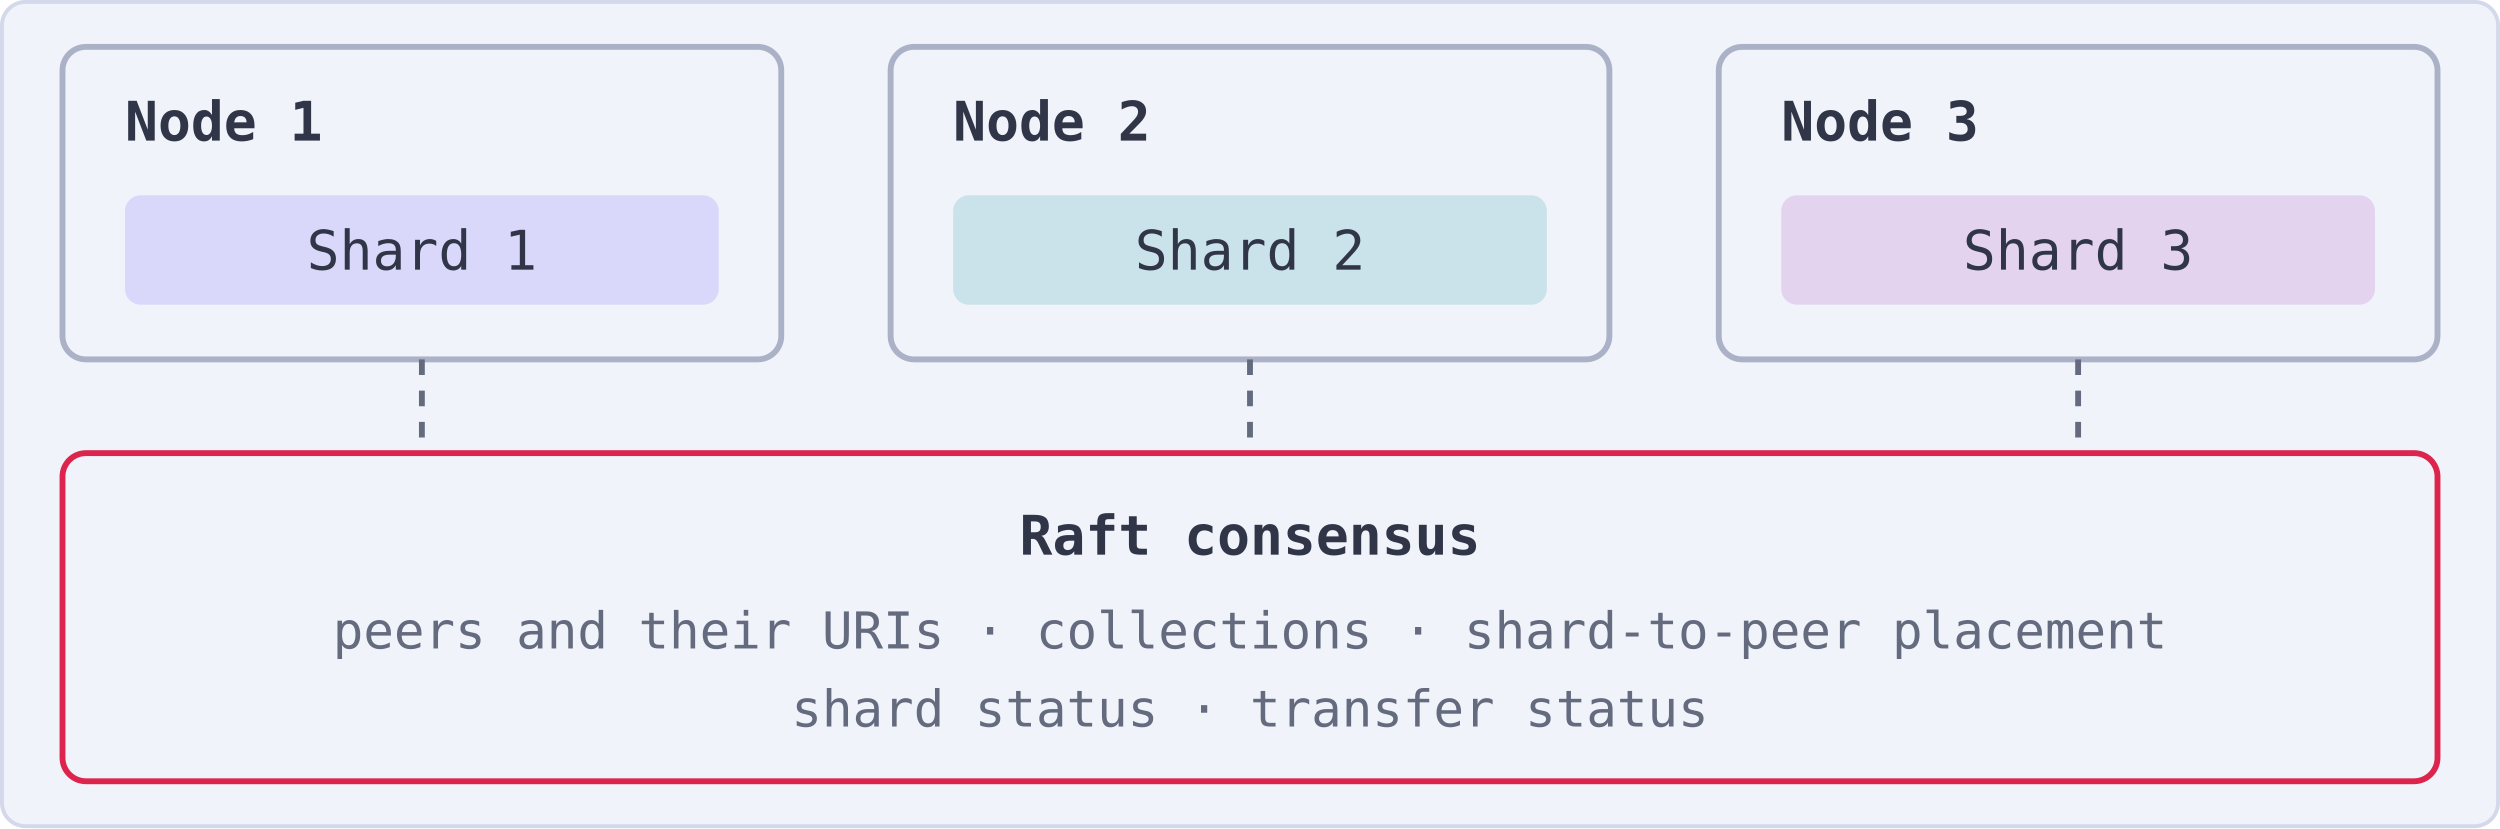
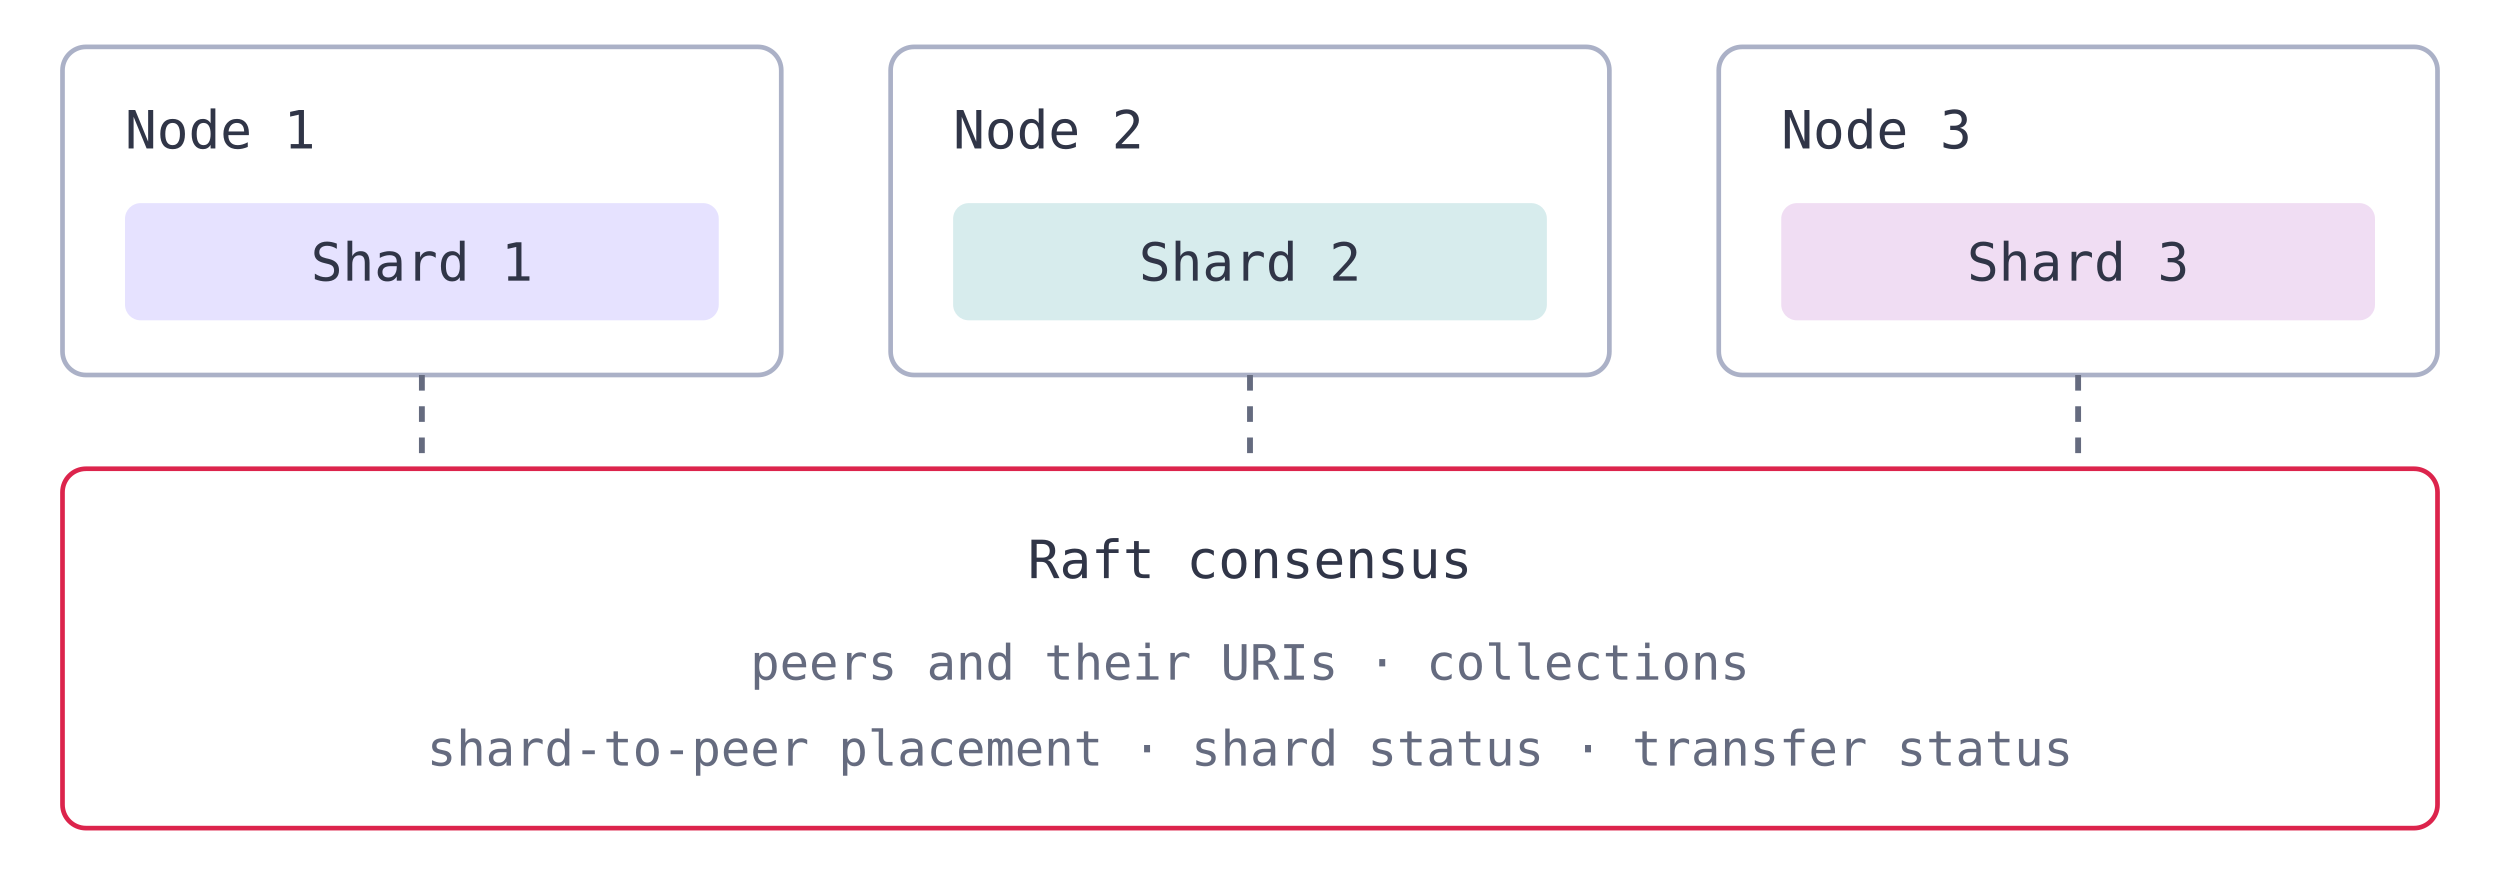
- <svg xmlns="http://www.w3.org/2000/svg" viewBox="0 0 640 212" role="img" aria-labelledby="description">
+ <svg xmlns="http://www.w3.org/2000/svg" viewBox="0 0 640 224" role="img" aria-labelledby="description">
  <defs>
    <marker id="arrow" viewBox="0 0 10 10" refX="9" refY="5" markerWidth="6" markerHeight="6" orient="auto-start-reverse">
      <path d="M0 0 L10 5 L0 10 Z" fill="#656b7f" />
    </marker>
    <marker id="arrow-accent" viewBox="0 0 10 10" refX="9" refY="5" markerWidth="5" markerHeight="5" orient="auto-start-reverse">
      <path d="M0 0 L10 5 L0 10 Z" fill="#dc244c" />
    </marker>
+     <marker id="arrow-v" viewBox="0 0 10 10" refX="9" refY="5" markerWidth="5" markerHeight="5" orient="auto-start-reverse">
+       <path d="M0 0 L10 5 L0 10 Z" fill="#6047ff" />
+     </marker>
  </defs>
-   <rect x="0.5" y="0.5" width="639" height="211" rx="6" fill="#f0f3fa" stroke="#d3d9eb" stroke-width="1" />
  <g font-family="'Geist Mono', ui-monospace, SFMono-Regular, Menlo, Consolas, monospace">
-     <rect x="16" y="12" width="184" height="80" rx="6" fill="none" stroke="#abb1c7" stroke-width="1.5" />
-     <text x="32" y="36" font-size="14" fill="#303547" font-weight="600">Node 1</text>
-     <rect x="32" y="50" width="152" height="28" rx="4" fill="#6047ff" fill-opacity="0.16" />
-     <text x="108" y="69.04" font-size="14" text-anchor="middle" fill="#303547">Shard 1</text>
-     <path d="M108 92 V116" fill="none" stroke="#656b7f" stroke-width="1.5" stroke-dasharray="4 4" />
-     <rect x="228" y="12" width="184" height="80" rx="6" fill="none" stroke="#abb1c7" stroke-width="1.5" />
-     <text x="244" y="36" font-size="14" fill="#303547" font-weight="600">Node 2</text>
-     <rect x="244" y="50" width="152" height="28" rx="4" fill="#00838f" fill-opacity="0.16" />
-     <text x="320" y="69.04" font-size="14" text-anchor="middle" fill="#303547">Shard 2</text>
-     <path d="M320 92 V116" fill="none" stroke="#656b7f" stroke-width="1.5" stroke-dasharray="4 4" />
-     <rect x="440" y="12" width="184" height="80" rx="6" fill="none" stroke="#abb1c7" stroke-width="1.5" />
-     <text x="456" y="36" font-size="14" fill="#303547" font-weight="600">Node 3</text>
-     <rect x="456" y="50" width="152" height="28" rx="4" fill="#9c27b0" fill-opacity="0.16" />
-     <text x="532" y="69.04" font-size="14" text-anchor="middle" fill="#303547">Shard 3</text>
-     <path d="M532 92 V116" fill="none" stroke="#656b7f" stroke-width="1.5" stroke-dasharray="4 4" />
-     <rect x="16" y="116" width="608" height="84" rx="6" fill="none" stroke="#dc244c" stroke-width="1.5" />
-     <text x="320" y="142" font-size="14" text-anchor="middle" fill="#303547" font-weight="600">Raft consensus</text>
-     <text x="320" y="166" font-size="13" text-anchor="middle" fill="#656b7f">peers and their URIs · collections · shard-to-peer placement</text>
-     <text x="320" y="186" font-size="13" text-anchor="middle" fill="#656b7f">shard status · transfer status</text>
+     <rect x="16" y="12" width="184" height="84" rx="6" fill="none" stroke="#abb1c7" stroke-width="1.2" />
+     <text x="32" y="38" font-size="13.5" fill="#303547">Node 1</text>
+     <rect x="32" y="52" width="152" height="30" rx="4" fill="#6047ff" fill-opacity="0.16" />
+     <text x="108" y="71.86" font-size="13.5" text-anchor="middle" fill="#303547">Shard 1</text>
+     <path d="M108 96 V120" fill="none" stroke="#656b7f" stroke-width="1.5" stroke-dasharray="4 4" />
+     <rect x="228" y="12" width="184" height="84" rx="6" fill="none" stroke="#abb1c7" stroke-width="1.2" />
+     <text x="244" y="38" font-size="13.5" fill="#303547">Node 2</text>
+     <rect x="244" y="52" width="152" height="30" rx="4" fill="#00838f" fill-opacity="0.16" />
+     <text x="320" y="71.86" font-size="13.5" text-anchor="middle" fill="#303547">Shard 2</text>
+     <path d="M320 96 V120" fill="none" stroke="#656b7f" stroke-width="1.5" stroke-dasharray="4 4" />
+     <rect x="440" y="12" width="184" height="84" rx="6" fill="none" stroke="#abb1c7" stroke-width="1.2" />
+     <text x="456" y="38" font-size="13.5" fill="#303547">Node 3</text>
+     <rect x="456" y="52" width="152" height="30" rx="4" fill="#9c27b0" fill-opacity="0.16" />
+     <text x="532" y="71.86" font-size="13.5" text-anchor="middle" fill="#303547">Shard 3</text>
+     <path d="M532 96 V120" fill="none" stroke="#656b7f" stroke-width="1.5" stroke-dasharray="4 4" />
+     <rect x="16" y="120" width="608" height="92" rx="6" fill="none" stroke="#dc244c" stroke-width="1.2" />
+     <text x="320" y="148" font-size="13.5" text-anchor="middle" fill="#303547">Raft consensus</text>
+     <text x="320" y="174" font-size="12.5" text-anchor="middle" fill="#656b7f">peers and their URIs · collections</text>
+     <text x="320" y="196" font-size="12.5" text-anchor="middle" fill="#656b7f">shard-to-peer placement · shard status · transfer status</text>
  </g>
</svg>
